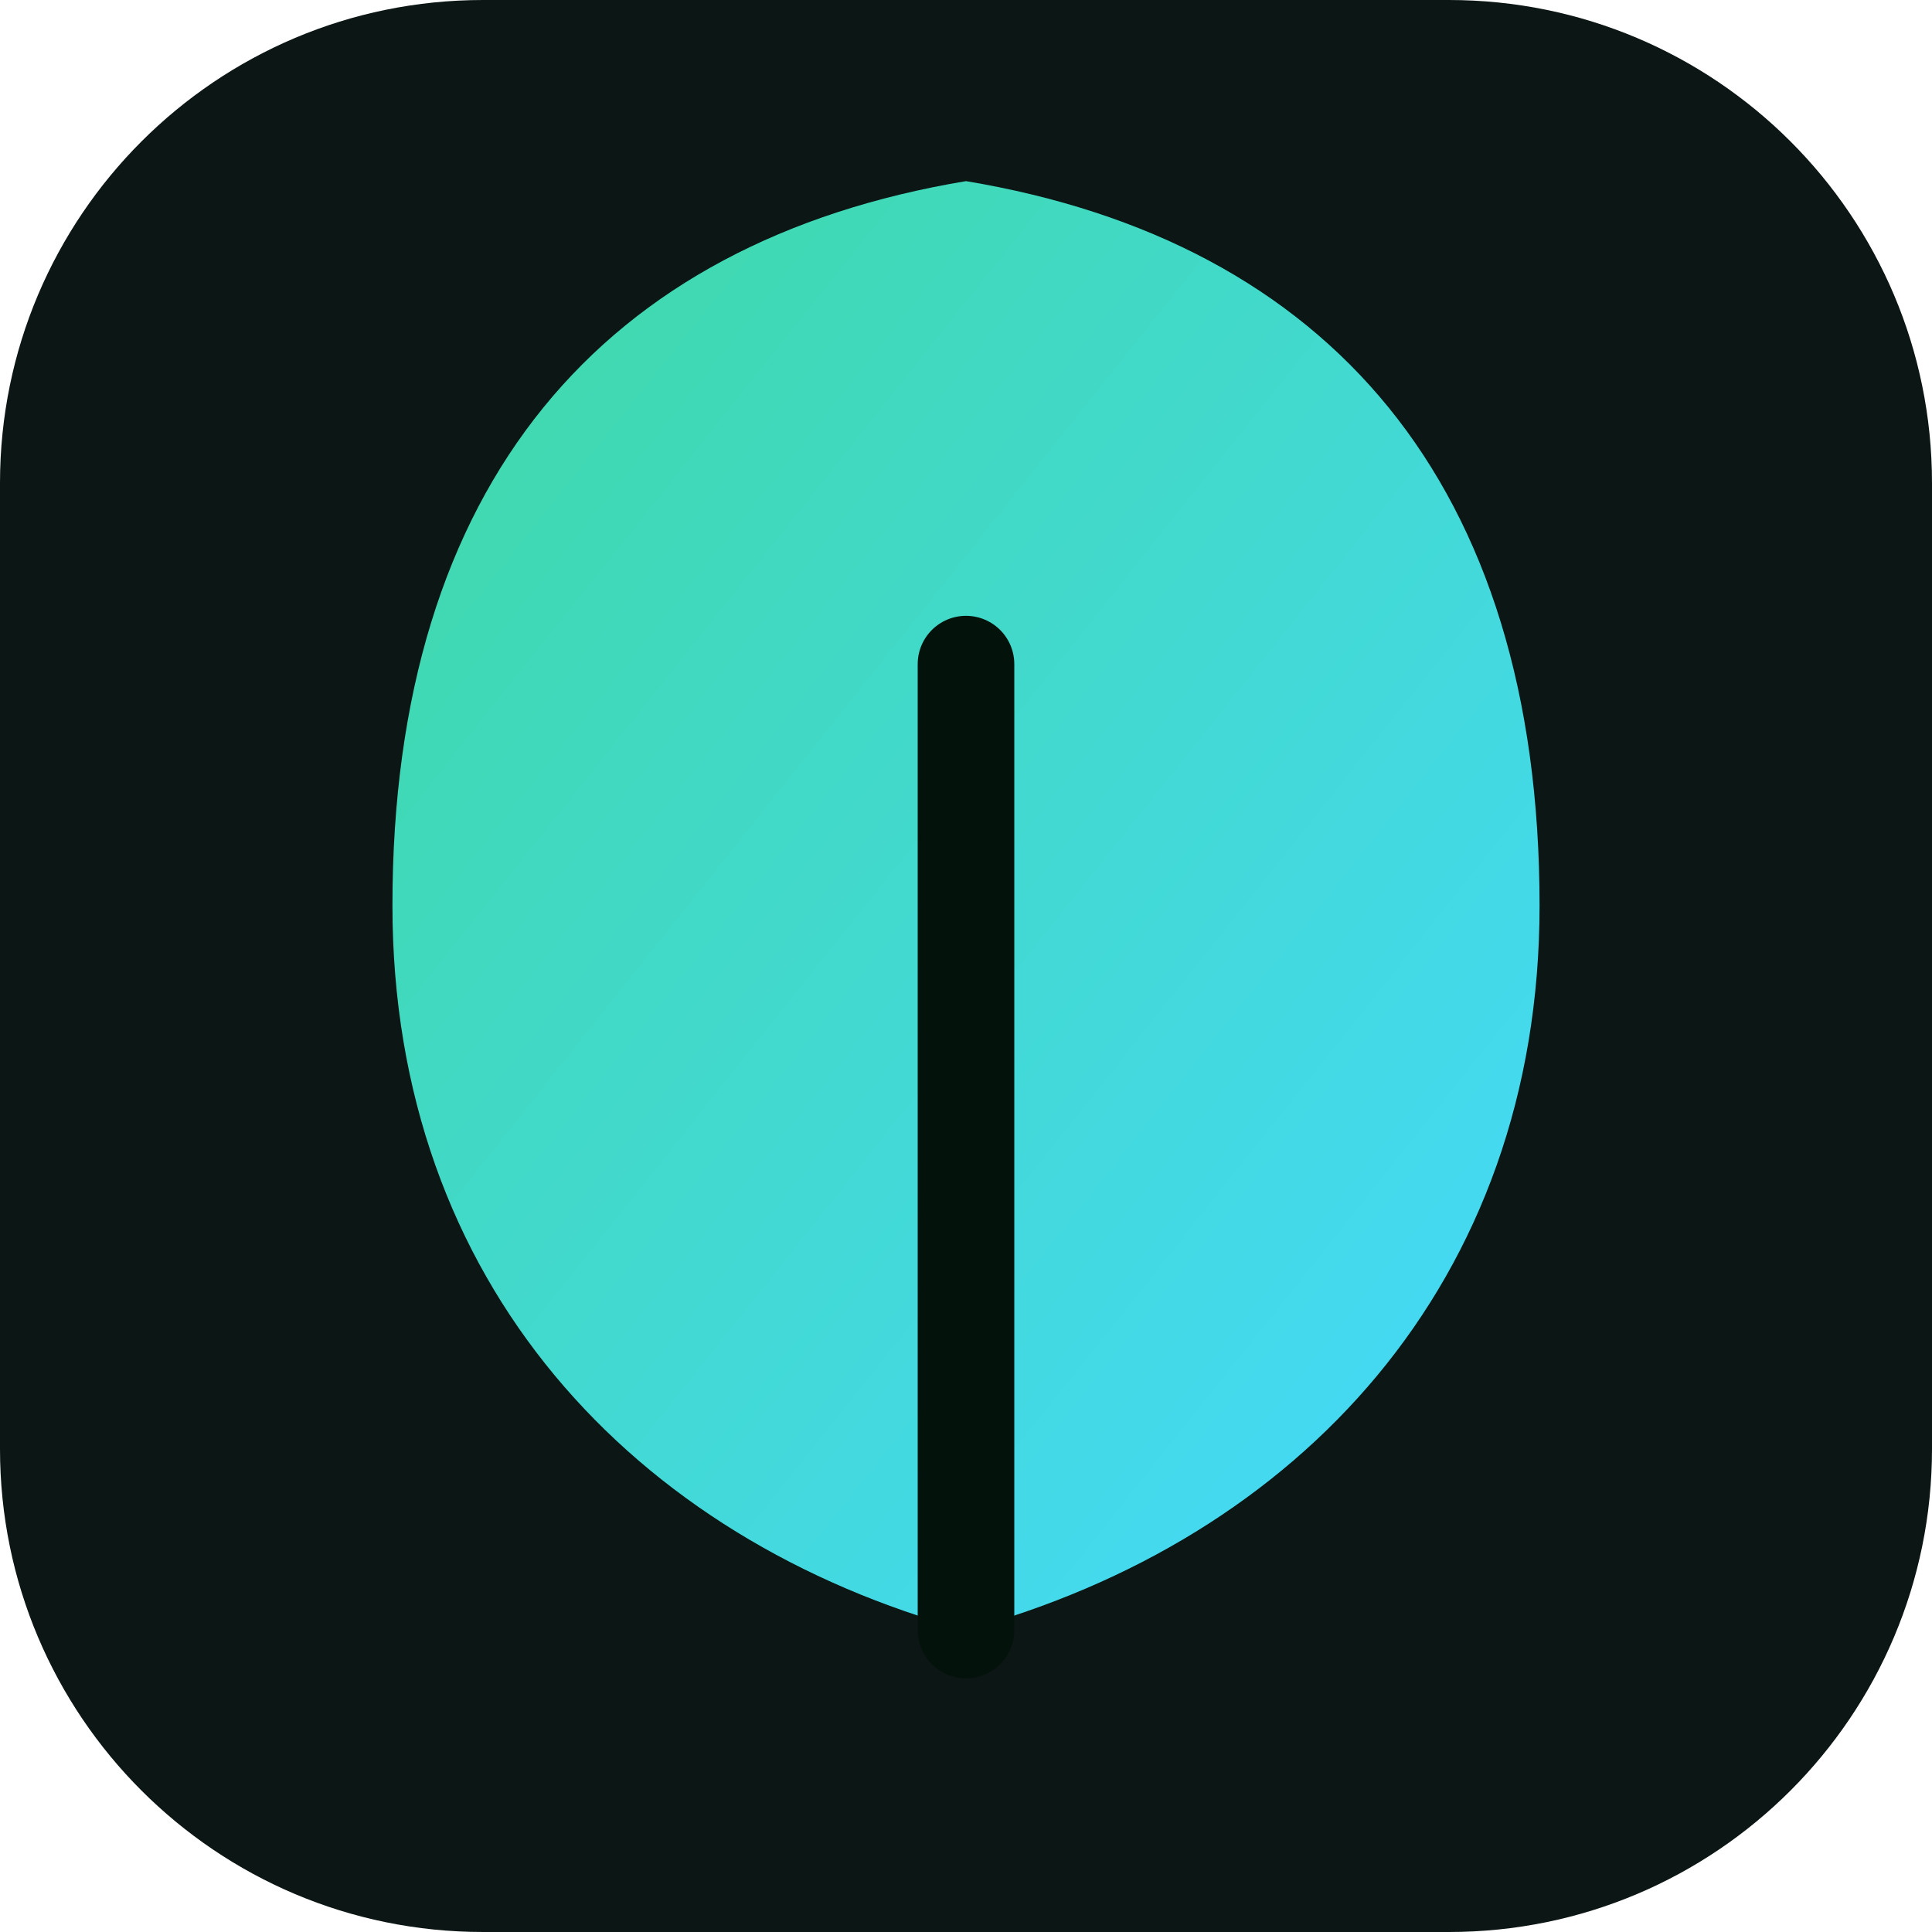
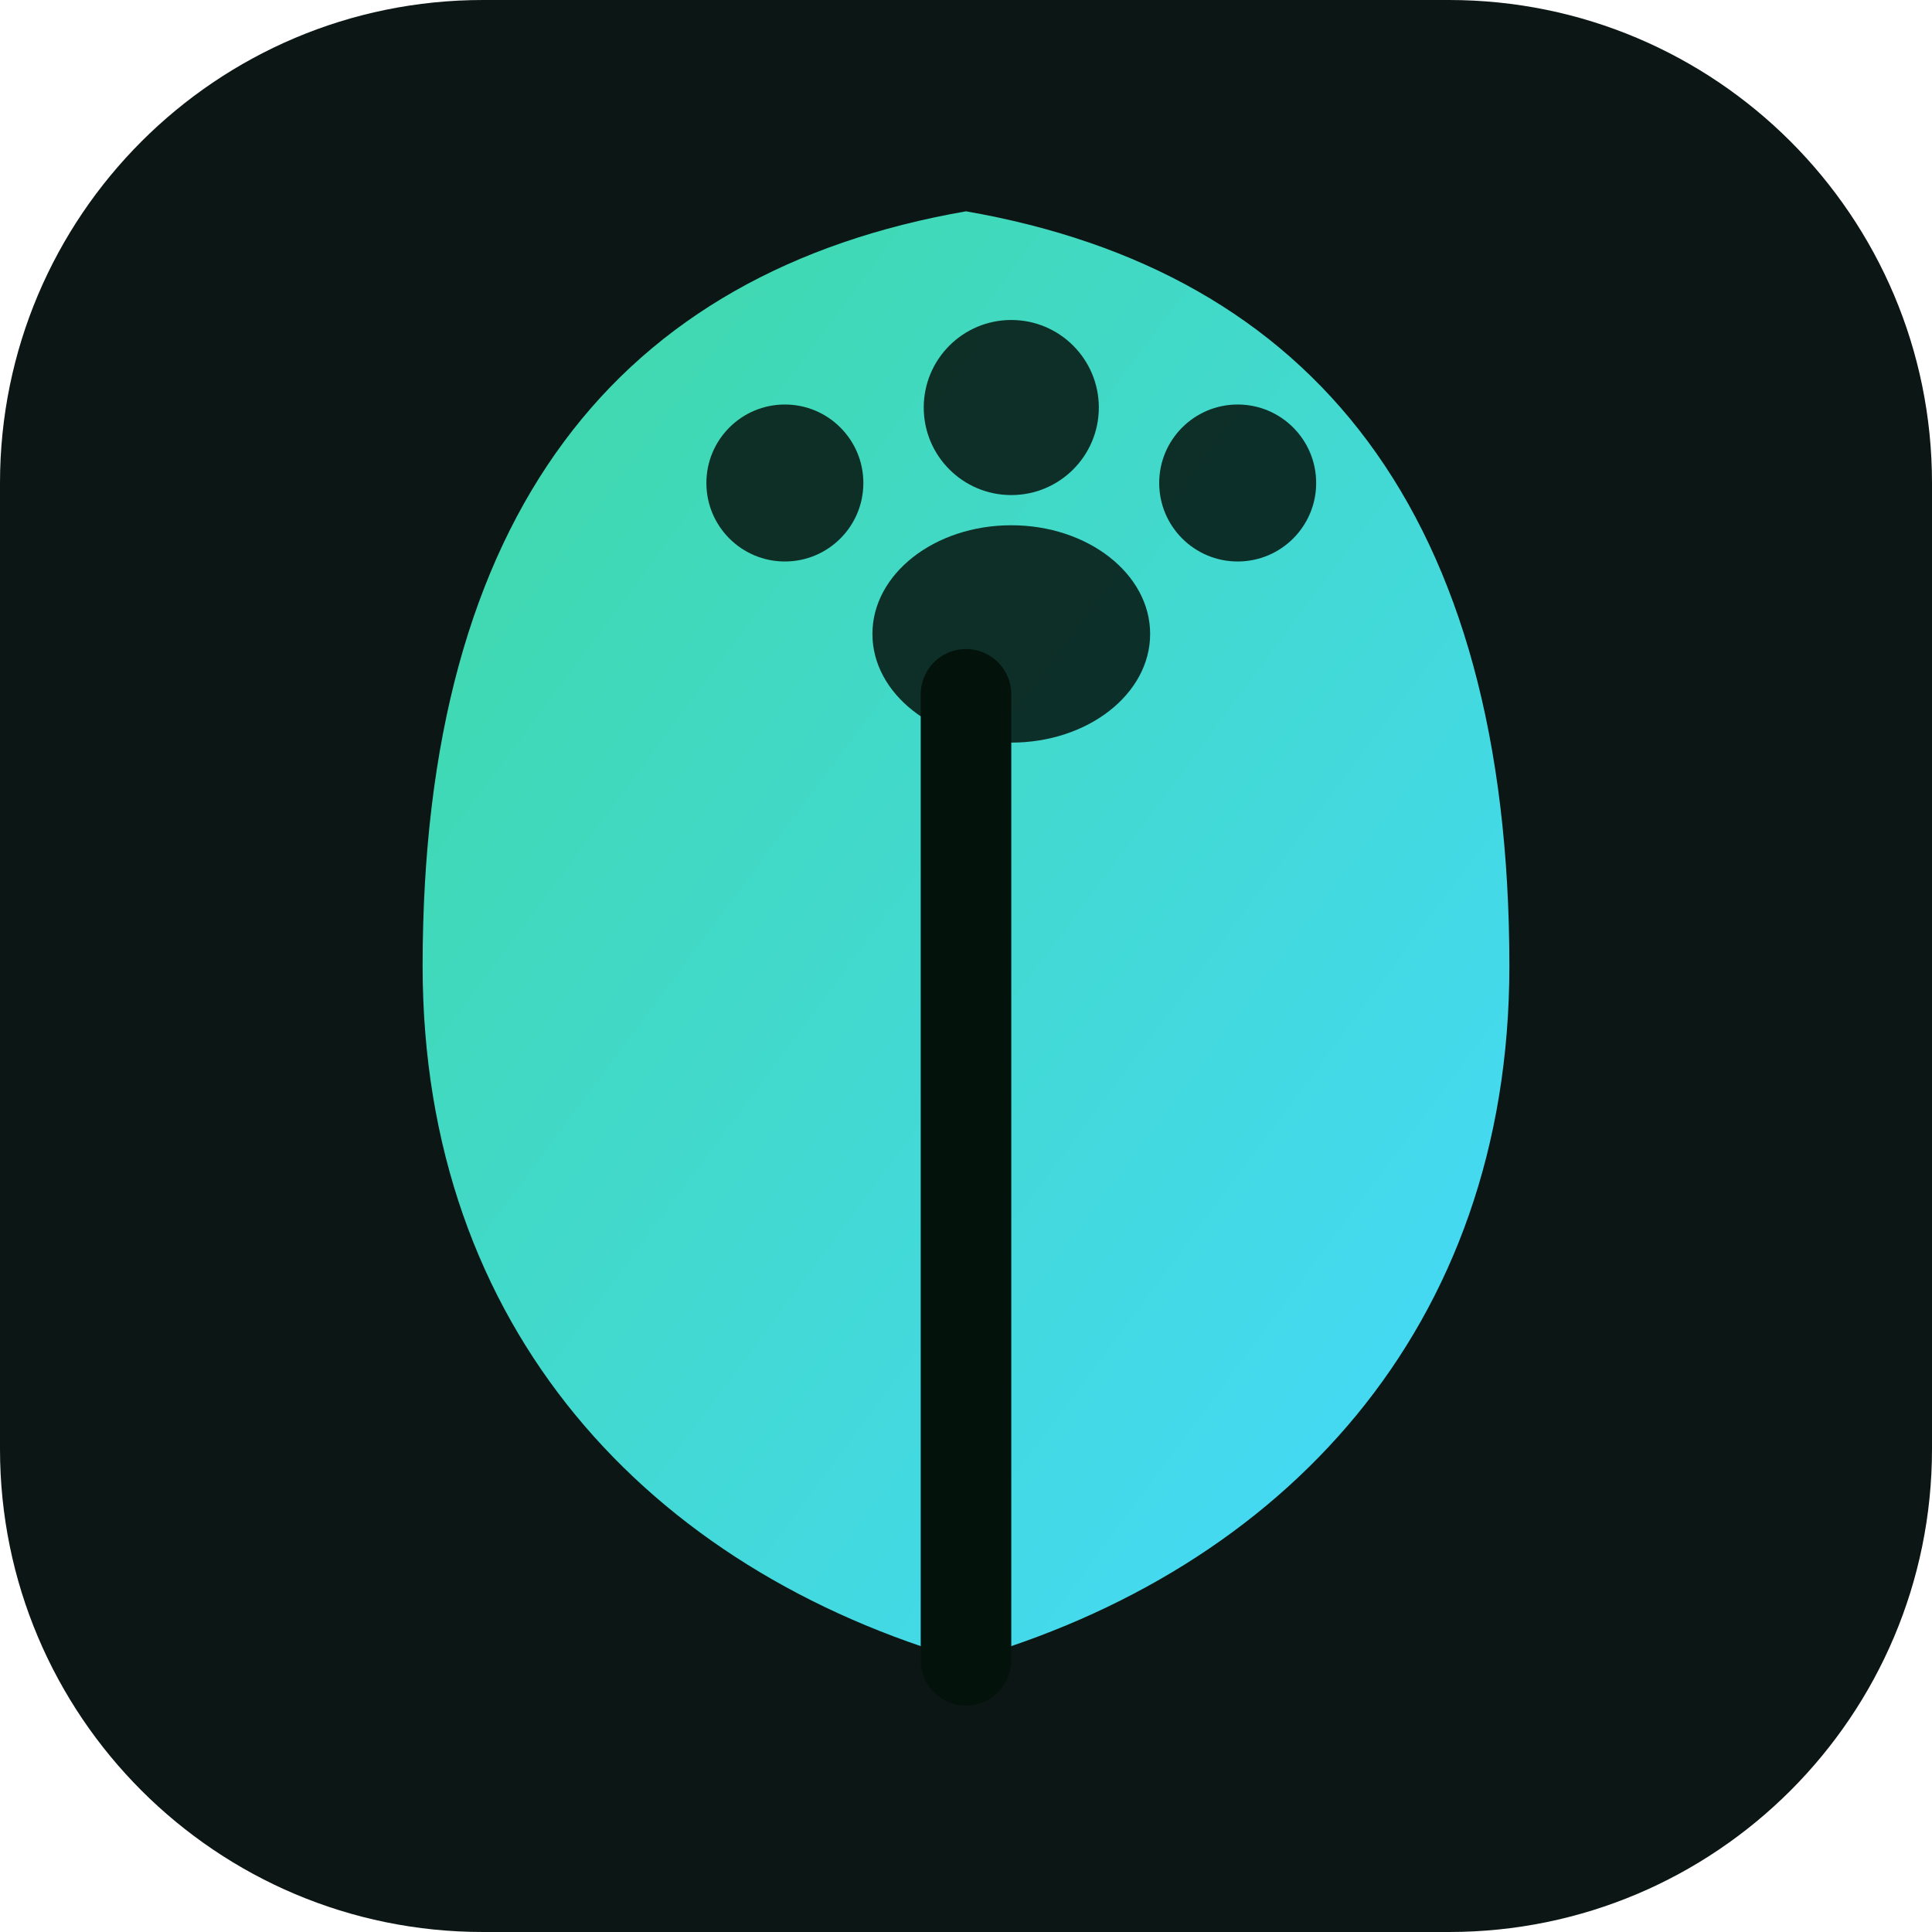
<svg xmlns="http://www.w3.org/2000/svg" viewBox="0 0 64 64">
  <defs>
    <linearGradient id="g" x1="0" y1="0" x2="1" y2="1">
      <stop offset="0%" stop-color="#3fd9a4" />
      <stop offset="100%" stop-color="#45d9ff" />
    </linearGradient>
  </defs>
  <rect width="64" height="64" rx="16" fill="#0c1614" />
-   <path d="M32 54c-11-3-19-11.5-19-24C13 16 20 8 32 6c12 2 19 10 19 24 0 12.5-8 21-19 24Z" fill="url(#g)" />
-   <path d="M32 54V22" stroke="#04120c" stroke-width="3.2" stroke-linecap="round" />
+   <path d="M32 55c-10.5-3-18-11-18-23C14 17 20.5 9 32 7c11.5 2 18 10 18 25 0 12-7.5 20-18 23Z" fill="url(#g)" />
+   <path d="M32 55V23" stroke="#04120c" stroke-width="3" stroke-linecap="round" />
+   <g fill="#04120c" opacity="0.85">
+     <circle cx="26" cy="16" r="2.6" />
+     <circle cx="33.5" cy="13.5" r="2.9" />
+     <circle cx="41" cy="16" r="2.6" />
+     <ellipse cx="33.5" cy="21" rx="4.6" ry="3.6" />
+   </g>
</svg>
